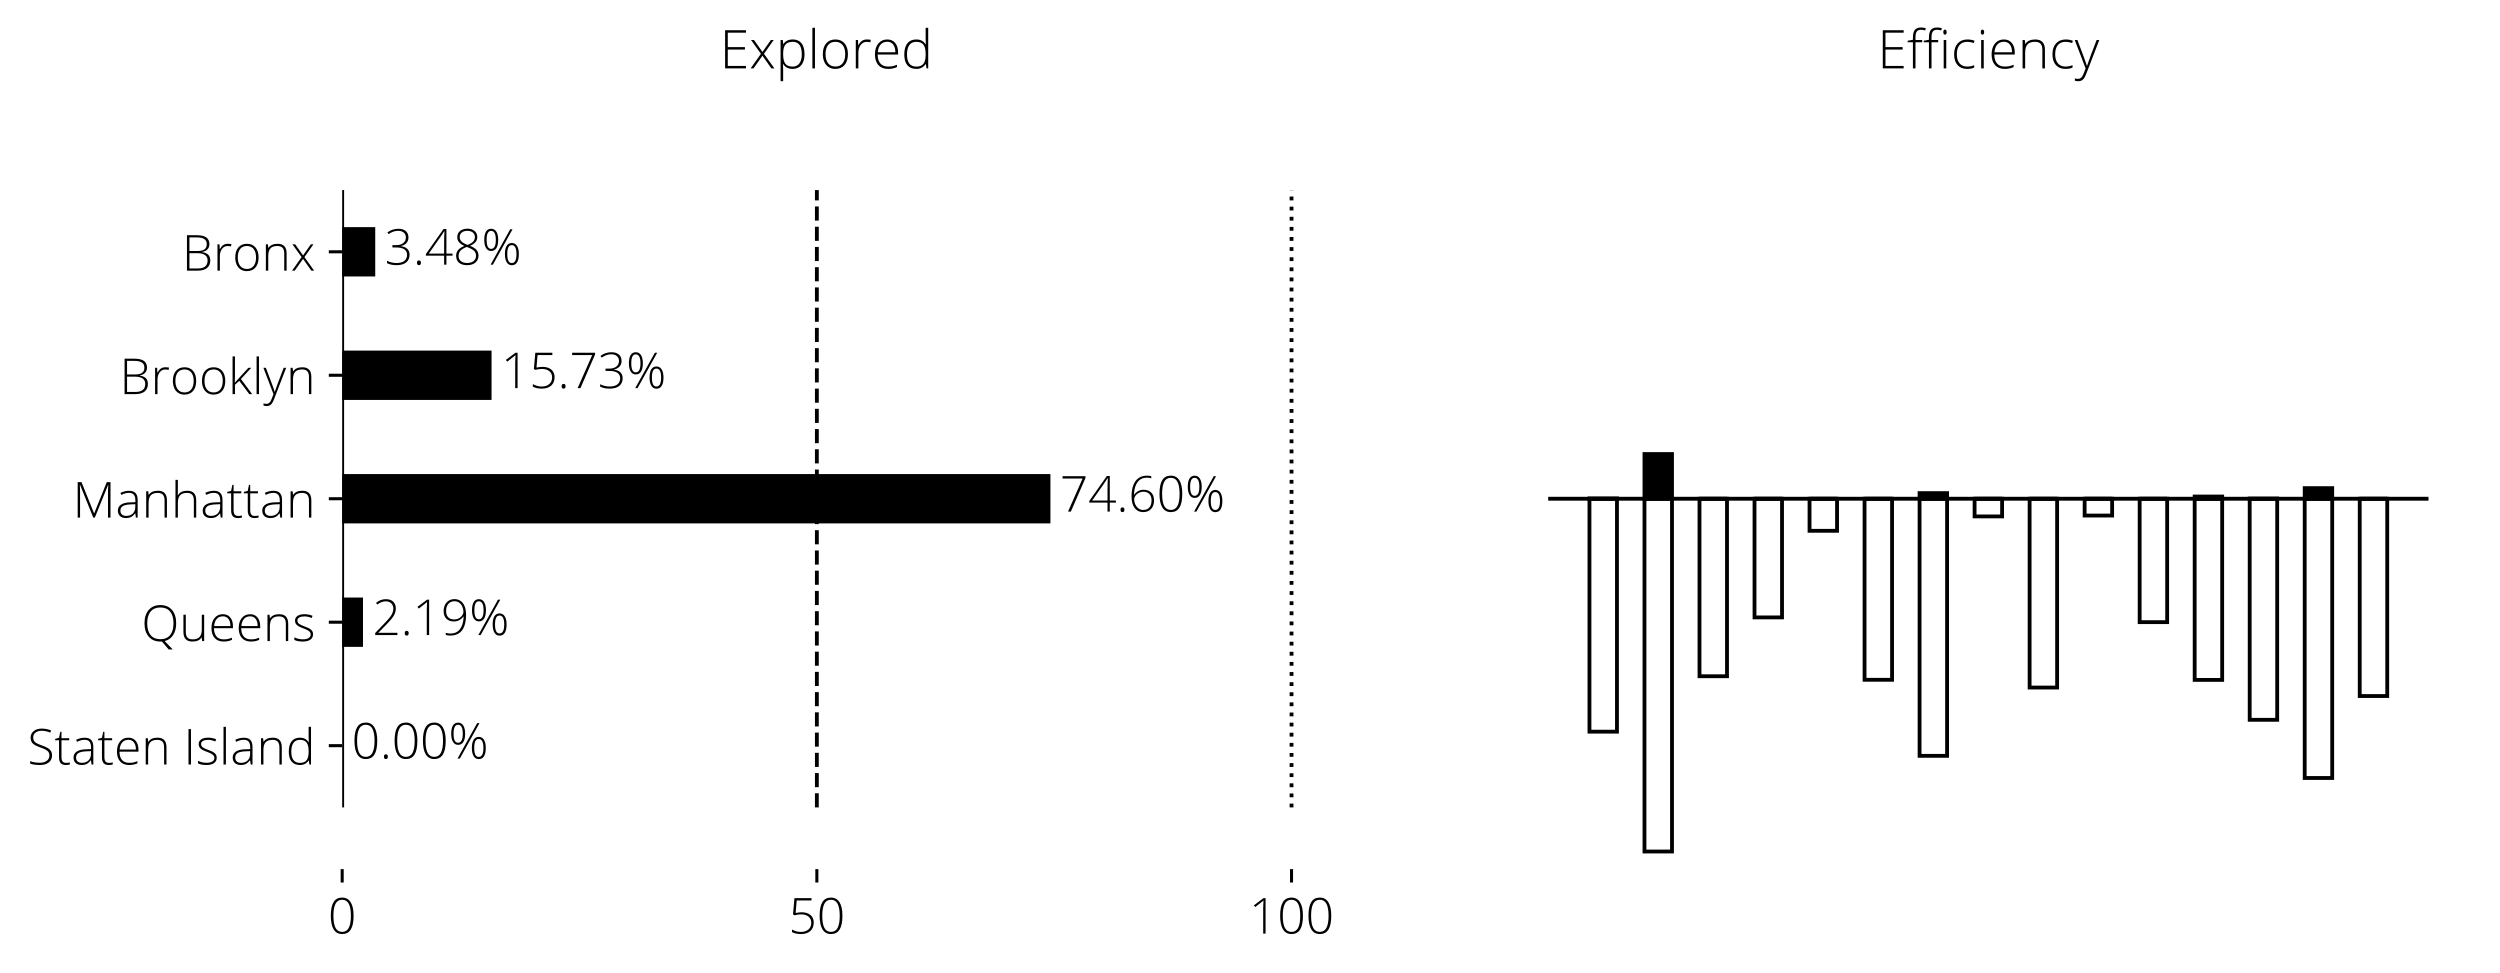
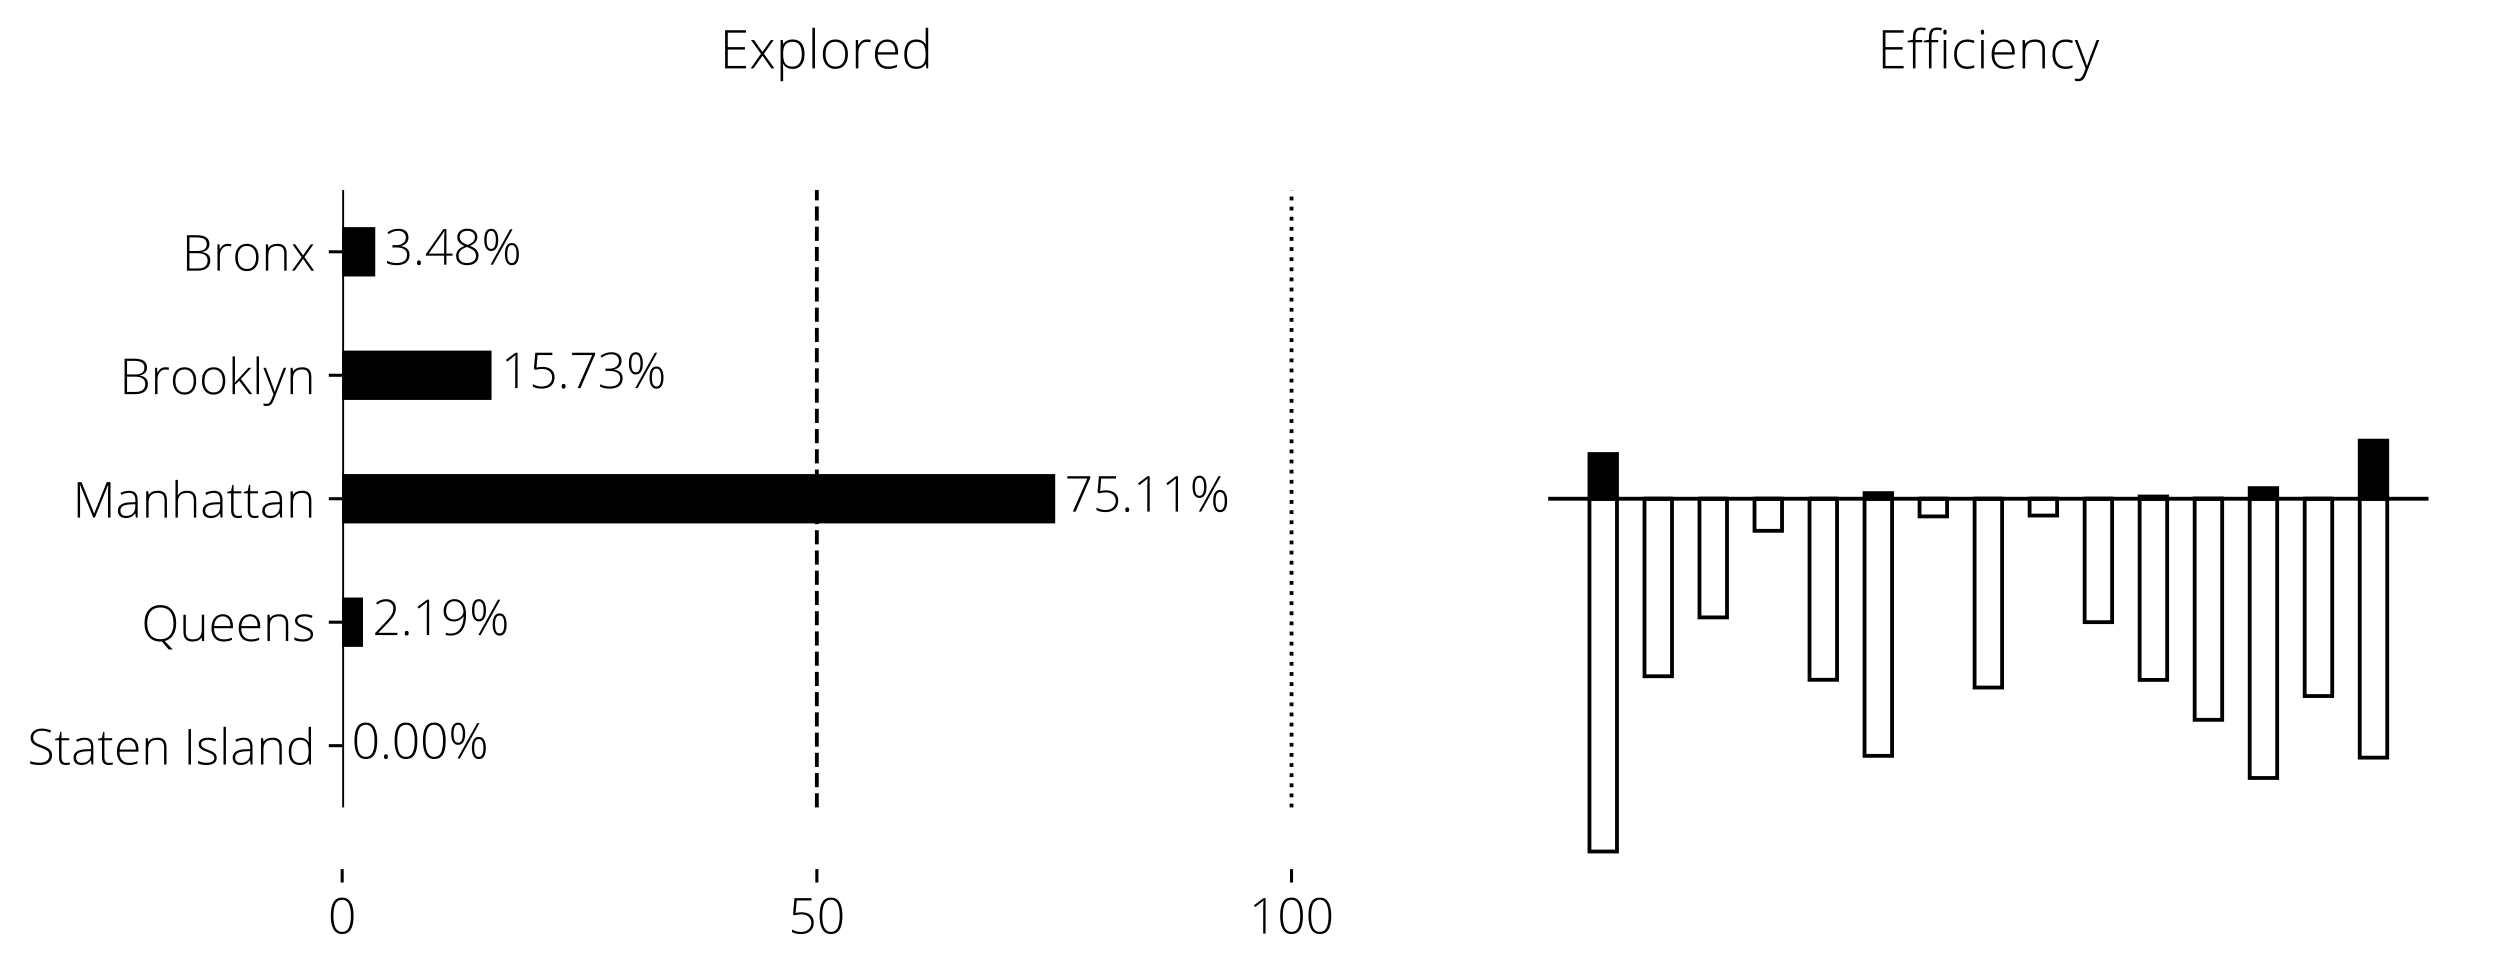
<svg xmlns="http://www.w3.org/2000/svg" xmlns:xlink="http://www.w3.org/1999/xlink" width="654.828pt" height="254.856pt" viewBox="0 0 654.828 254.856" version="1.1">
  <defs>
    <style type="text/css">*{stroke-linejoin: round; stroke-linecap: butt}</style>
  </defs>
  <g id="figure_1">
    <g id="patch_1">
      <path d="M 0 254.856  L 654.828 254.856  L 654.828 0  L 0 0  z " style="fill: #ffffff" />
    </g>
    <g id="axes_1">
      <g id="patch_2">
        <path d="M 89.628 227.654  L 343.265 227.654  L 343.265 33.614  L 89.628 33.614  L 89.628 227.654  z " style="fill: none" />
      </g>
      <g id="patch_3">
-         <path d="M 89.628 201.782  L 89.628 201.782  L 89.628 188.846  L 89.628 188.846  z " clip-path="url(#pe2d0b738a8)" />
+         <path d="M 89.628 201.782  L 89.628 201.782  L 89.628 188.846  L 89.628 188.846  z " clip-path="url(#p7315409a26)" />
      </g>
      <g id="patch_4">
-         <path d="M 89.628 169.442  L 95.077 169.442  L 95.077 156.506  L 89.628 156.506  z " clip-path="url(#pe2d0b738a8)" />
+         <path d="M 89.628 169.442  L 95.077 169.442  L 95.077 156.506  L 89.628 156.506  z " clip-path="url(#p7315409a26)" />
      </g>
      <g id="patch_5">
-         <path d="M 89.628 137.102  L 275.138 137.102  L 275.138 124.166  L 89.628 124.166  z " clip-path="url(#pe2d0b738a8)" />
+         <path d="M 89.628 137.102  L 276.388 137.102  L 276.388 124.166  L 89.628 124.166  z " clip-path="url(#p7315409a26)" />
      </g>
      <g id="patch_6">
-         <path d="M 89.628 104.762  L 128.753 104.762  L 128.753 91.826  L 89.628 91.826  z " clip-path="url(#pe2d0b738a8)" />
+         <path d="M 89.628 104.762  L 128.753 104.762  L 128.753 91.826  L 89.628 91.826  z " clip-path="url(#p7315409a26)" />
      </g>
      <g id="patch_7">
-         <path d="M 89.628 72.422  L 98.287 72.422  L 98.287 59.486  L 89.628 59.486  z " clip-path="url(#pe2d0b738a8)" />
+         <path d="M 89.628 72.422  L 98.287 72.422  L 98.287 59.486  L 89.628 59.486  z " clip-path="url(#p7315409a26)" />
      </g>
      <g id="matplotlib.axis_1">
        <g id="xtick_1">
          <g id="line2d_1">
            <defs>
-               <path id="mbf48e105a6" d="M 0 0  L 0 3.5  " style="stroke: #000000; stroke-width: 0.8" />
+               <path id="m5086ef163f" d="M 0 0  L 0 3.5  " style="stroke: #000000; stroke-width: 0.8" />
            </defs>
            <g>
-               <use xlink:href="#mbf48e105a6" x="89.628" y="227.654" style="stroke: #000000; stroke-width: 0.8" />
+               <use xlink:href="#m5086ef163f" x="89.628" y="227.654" style="stroke: #000000; stroke-width: 0.8" />
            </g>
          </g>
          <g id="text_1">
            <g transform="translate(85.91836 244.5322)scale(0.13 -0.13)">
              <defs>
                <path id="OpenSans-Light-30" d="M 3297 2297  Q 3297 1094 2930 515  Q 2563 -63 1819 -63  Q 1103 -63 731 532  Q 359 1128 359 2297  Q 359 3491 720 4066  Q 1081 4641 1819 4641  Q 2541 4641 2919 4045  Q 3297 3450 3297 2297  z M 697 2297  Q 697 1234 975 726  Q 1253 219 1819 219  Q 2409 219 2679 744  Q 2950 1269 2950 2297  Q 2950 3309 2679 3834  Q 2409 4359 1819 4359  Q 1228 4359 962 3834  Q 697 3309 697 2297  z " transform="scale(0.015625)" />
              </defs>
              <use xlink:href="#OpenSans-Light-30" />
            </g>
          </g>
        </g>
        <g id="xtick_2">
          <g id="line2d_2">
            <g>
-               <use xlink:href="#mbf48e105a6" x="213.96" y="227.654" style="stroke: #000000; stroke-width: 0.8" />
+               <use xlink:href="#m5086ef163f" x="213.96" y="227.654" style="stroke: #000000; stroke-width: 0.8" />
            </g>
          </g>
          <g id="text_2">
            <g transform="translate(206.5398 244.5322)scale(0.13 -0.13)">
              <defs>
                <path id="OpenSans-Light-35" d="M 1678 2747  Q 2409 2747 2829 2394  Q 3250 2041 3250 1422  Q 3250 719 2812 328  Q 2375 -63 1606 -63  Q 1266 -63 959 4  Q 653 72 447 197  L 447 519  Q 784 347 1046 280  Q 1309 213 1606 213  Q 2206 213 2568 530  Q 2931 847 2931 1388  Q 2931 1897 2578 2187  Q 2225 2478 1619 2478  Q 1213 2478 769 2356  L 581 2478  L 763 4569  L 2963 4569  L 2963 4269  L 1056 4269  L 916 2656  Q 1403 2747 1678 2747  z " transform="scale(0.015625)" />
              </defs>
              <use xlink:href="#OpenSans-Light-35" />
              <use xlink:href="#OpenSans-Light-30" x="57.08" />
            </g>
          </g>
        </g>
        <g id="xtick_3">
          <g id="line2d_3">
            <g>
-               <use xlink:href="#mbf48e105a6" x="338.292" y="227.654" style="stroke: #000000; stroke-width: 0.8" />
+               <use xlink:href="#m5086ef163f" x="338.292" y="227.654" style="stroke: #000000; stroke-width: 0.8" />
            </g>
          </g>
          <g id="text_3">
            <g transform="translate(327.1613 244.5322)scale(0.13 -0.13)">
              <defs>
                <path id="OpenSans-Light-31" d="M 2131 0  L 1825 0  L 1825 3328  Q 1825 3781 1863 4269  Q 1816 4222 1766 4178  Q 1716 4134 800 3419  L 622 3641  L 1863 4569  L 2131 4569  L 2131 0  z " transform="scale(0.015625)" />
              </defs>
              <use xlink:href="#OpenSans-Light-31" />
              <use xlink:href="#OpenSans-Light-30" x="57.08" />
              <use xlink:href="#OpenSans-Light-30" x="114.16" />
            </g>
          </g>
        </g>
      </g>
      <g id="matplotlib.axis_2">
        <g id="ytick_1">
          <g id="line2d_4">
            <defs>
-               <path id="m6cea329755" d="M 0 0  L -3.5 0  " style="stroke: #000000; stroke-width: 0.8" />
+               <path id="md2c5dfcb30" d="M 0 0  L -3.5 0  " style="stroke: #000000; stroke-width: 0.8" />
            </defs>
            <g>
-               <use xlink:href="#m6cea329755" x="89.628" y="195.314" style="stroke: #000000; stroke-width: 0.8" />
+               <use xlink:href="#md2c5dfcb30" x="89.628" y="195.314" style="stroke: #000000; stroke-width: 0.8" />
            </g>
          </g>
          <g id="text_4">
            <g transform="translate(7.2 200.2532)scale(0.13 -0.13)">
              <defs>
                <path id="OpenSans-Light-53" d="M 3169 1178  Q 3169 606 2748 271  Q 2328 -63 1631 -63  Q 794 -63 347 122  L 347 441  Q 841 231 1606 231  Q 2169 231 2498 489  Q 2828 747 2828 1166  Q 2828 1425 2718 1595  Q 2609 1766 2362 1906  Q 2116 2047 1638 2209  Q 938 2450 670 2729  Q 403 3009 403 3475  Q 403 3988 804 4311  Q 1206 4634 1838 4634  Q 2481 4634 3047 4391  L 2931 4116  Q 2363 4353 1844 4353  Q 1338 4353 1038 4118  Q 738 3884 738 3481  Q 738 3228 830 3065  Q 922 2903 1131 2773  Q 1341 2644 1850 2463  Q 2384 2278 2653 2104  Q 2922 1931 3045 1711  Q 3169 1491 3169 1178  z " transform="scale(0.015625)" />
                <path id="OpenSans-Light-74" d="M 1466 213  Q 1759 213 1978 263  L 1978 13  Q 1753 -63 1459 -63  Q 1009 -63 795 178  Q 581 419 581 934  L 581 3128  L 78 3128  L 78 3309  L 581 3450  L 738 4219  L 897 4219  L 897 3397  L 1894 3397  L 1894 3128  L 897 3128  L 897 978  Q 897 588 1034 400  Q 1172 213 1466 213  z " transform="scale(0.015625)" />
                <path id="OpenSans-Light-61" d="M 2631 0  L 2553 538  L 2528 538  Q 2272 209 2001 73  Q 1731 -63 1363 -63  Q 863 -63 584 193  Q 306 450 306 903  Q 306 1400 720 1675  Q 1134 1950 1919 1966  L 2566 1984  L 2566 2209  Q 2566 2694 2369 2941  Q 2172 3188 1734 3188  Q 1263 3188 756 2925  L 641 3194  Q 1200 3456 1747 3456  Q 2306 3456 2582 3165  Q 2859 2875 2859 2259  L 2859 0  L 2631 0  z M 1381 219  Q 1925 219 2239 530  Q 2553 841 2553 1394  L 2553 1728  L 1959 1703  Q 1244 1669 939 1480  Q 634 1291 634 891  Q 634 572 829 395  Q 1025 219 1381 219  z " transform="scale(0.015625)" />
                <path id="OpenSans-Light-65" d="M 1941 -63  Q 1200 -63 786 393  Q 372 850 372 1672  Q 372 2484 772 2973  Q 1172 3463 1850 3463  Q 2450 3463 2797 3044  Q 3144 2625 3144 1906  L 3144 1656  L 697 1656  Q 703 956 1023 587  Q 1344 219 1941 219  Q 2231 219 2451 259  Q 2672 300 3009 434  L 3009 153  Q 2722 28 2478 -17  Q 2234 -63 1941 -63  z M 1850 3188  Q 1359 3188 1062 2864  Q 766 2541 716 1931  L 2816 1931  Q 2816 2522 2559 2855  Q 2303 3188 1850 3188  z " transform="scale(0.015625)" />
                <path id="OpenSans-Light-6e" d="M 2938 0  L 2938 2203  Q 2938 2716 2722 2948  Q 2506 3181 2053 3181  Q 1444 3181 1161 2873  Q 878 2566 878 1875  L 878 0  L 569 0  L 569 3397  L 831 3397  L 891 2931  L 909 2931  Q 1241 3463 2088 3463  Q 3244 3463 3244 2222  L 3244 0  L 2938 0  z " transform="scale(0.015625)" />
                <path id="OpenSans-Light-20" transform="scale(0.015625)" />
                <path id="OpenSans-Light-49" d="M 647 0  L 647 4569  L 966 4569  L 966 0  L 647 0  z " transform="scale(0.015625)" />
                <path id="OpenSans-Light-73" d="M 2675 884  Q 2675 428 2328 182  Q 1981 -63 1344 -63  Q 663 -63 263 147  L 263 481  Q 775 225 1344 225  Q 1847 225 2108 392  Q 2369 559 2369 838  Q 2369 1094 2161 1269  Q 1953 1444 1478 1613  Q 969 1797 762 1930  Q 556 2063 451 2230  Q 347 2397 347 2638  Q 347 3019 667 3241  Q 988 3463 1563 3463  Q 2113 3463 2606 3256  L 2491 2975  Q 1991 3181 1563 3181  Q 1147 3181 903 3043  Q 659 2906 659 2663  Q 659 2397 848 2237  Q 1038 2078 1588 1881  Q 2047 1716 2256 1583  Q 2466 1450 2570 1281  Q 2675 1113 2675 884  z " transform="scale(0.015625)" />
                <path id="OpenSans-Light-6c" d="M 878 0  L 569 0  L 569 4863  L 878 4863  L 878 0  z " transform="scale(0.015625)" />
                <path id="OpenSans-Light-64" d="M 1813 3463  Q 2181 3463 2450 3328  Q 2719 3194 2931 2869  L 2950 2869  Q 2931 3263 2931 3641  L 2931 4863  L 3238 4863  L 3238 0  L 3034 0  L 2956 519  L 2931 519  Q 2544 -63 1819 -63  Q 1116 -63 744 375  Q 372 813 372 1650  Q 372 2531 740 2997  Q 1109 3463 1813 3463  z M 1813 3181  Q 1256 3181 976 2790  Q 697 2400 697 1656  Q 697 213 1819 213  Q 2394 213 2662 547  Q 2931 881 2931 1650  L 2931 1703  Q 2931 2491 2667 2836  Q 2403 3181 1813 3181  z " transform="scale(0.015625)" />
              </defs>
              <use xlink:href="#OpenSans-Light-53" />
              <use xlink:href="#OpenSans-Light-74" x="54.492" />
              <use xlink:href="#OpenSans-Light-61" x="87.988" />
              <use xlink:href="#OpenSans-Light-74" x="140.967" />
              <use xlink:href="#OpenSans-Light-65" x="174.463" />
              <use xlink:href="#OpenSans-Light-6e" x="229.346" />
              <use xlink:href="#OpenSans-Light-20" x="288.33" />
              <use xlink:href="#OpenSans-Light-49" x="314.307" />
              <use xlink:href="#OpenSans-Light-73" x="339.502" />
              <use xlink:href="#OpenSans-Light-6c" x="386.084" />
              <use xlink:href="#OpenSans-Light-61" x="408.691" />
              <use xlink:href="#OpenSans-Light-6e" x="461.67" />
              <use xlink:href="#OpenSans-Light-64" x="520.654" />
            </g>
          </g>
        </g>
        <g id="ytick_2">
          <g id="line2d_5">
            <g>
-               <use xlink:href="#m6cea329755" x="89.628" y="162.974" style="stroke: #000000; stroke-width: 0.8" />
+               <use xlink:href="#md2c5dfcb30" x="89.628" y="162.974" style="stroke: #000000; stroke-width: 0.8" />
            </g>
          </g>
          <g id="text_5">
            <g transform="translate(37.03094 167.9132)scale(0.13 -0.13)">
              <defs>
                <path id="OpenSans-Light-51" d="M 4488 2291  Q 4488 1372 4094 770  Q 3700 169 3003 0  L 4044 -1088  L 3525 -1088  L 2644 -56  L 2541 -63  L 2444 -63  Q 1491 -63 947 570  Q 403 1203 403 2297  Q 403 3388 951 4014  Q 1500 4641 2450 4641  Q 3406 4641 3947 4011  Q 4488 3381 4488 2291  z M 750 2291  Q 750 1309 1187 773  Q 1625 238 2444 238  Q 3269 238 3705 769  Q 4141 1300 4141 2291  Q 4141 3278 3705 3804  Q 3269 4331 2450 4331  Q 1634 4331 1192 3800  Q 750 3269 750 2291  z " transform="scale(0.015625)" />
                <path id="OpenSans-Light-75" d="M 838 3397  L 838 1197  Q 838 684 1053 451  Q 1269 219 1722 219  Q 2328 219 2614 525  Q 2900 831 2900 1522  L 2900 3397  L 3206 3397  L 3206 0  L 2944 0  L 2888 469  L 2869 469  Q 2538 -63 1691 -63  Q 531 -63 531 1178  L 531 3397  L 838 3397  z " transform="scale(0.015625)" />
              </defs>
              <use xlink:href="#OpenSans-Light-51" />
              <use xlink:href="#OpenSans-Light-75" x="76.416" />
              <use xlink:href="#OpenSans-Light-65" x="135.4" />
              <use xlink:href="#OpenSans-Light-65" x="190.283" />
              <use xlink:href="#OpenSans-Light-6e" x="245.166" />
              <use xlink:href="#OpenSans-Light-73" x="304.15" />
            </g>
          </g>
        </g>
        <g id="ytick_3">
          <g id="line2d_6">
            <g>
-               <use xlink:href="#m6cea329755" x="89.628" y="130.634" style="stroke: #000000; stroke-width: 0.8" />
+               <use xlink:href="#md2c5dfcb30" x="89.628" y="130.634" style="stroke: #000000; stroke-width: 0.8" />
            </g>
          </g>
          <g id="text_6">
            <g transform="translate(19.03406 135.5732)scale(0.13 -0.13)">
              <defs>
                <path id="OpenSans-Light-4d" d="M 2656 0  L 953 4219  L 928 4219  Q 953 3831 953 3425  L 953 0  L 647 0  L 647 4569  L 1141 4569  L 2759 550  L 2778 550  L 4397 4569  L 4878 4569  L 4878 0  L 4556 0  L 4556 3463  Q 4556 3825 4594 4213  L 4569 4213  L 2859 0  L 2656 0  z " transform="scale(0.015625)" />
                <path id="OpenSans-Light-68" d="M 2938 0  L 2938 2203  Q 2938 2716 2722 2948  Q 2506 3181 2053 3181  Q 1444 3181 1161 2873  Q 878 2566 878 1875  L 878 0  L 569 0  L 569 4863  L 878 4863  L 878 3316  L 863 2881  L 884 2881  Q 1075 3188 1365 3325  Q 1656 3463 2088 3463  Q 3244 3463 3244 2222  L 3244 0  L 2938 0  z " transform="scale(0.015625)" />
              </defs>
              <use xlink:href="#OpenSans-Light-4d" />
              <use xlink:href="#OpenSans-Light-61" x="86.279" />
              <use xlink:href="#OpenSans-Light-6e" x="139.258" />
              <use xlink:href="#OpenSans-Light-68" x="198.242" />
              <use xlink:href="#OpenSans-Light-61" x="257.227" />
              <use xlink:href="#OpenSans-Light-74" x="310.205" />
              <use xlink:href="#OpenSans-Light-74" x="343.701" />
              <use xlink:href="#OpenSans-Light-61" x="377.197" />
              <use xlink:href="#OpenSans-Light-6e" x="430.176" />
            </g>
          </g>
        </g>
        <g id="ytick_4">
          <g id="line2d_7">
            <g>
-               <use xlink:href="#m6cea329755" x="89.628" y="98.294" style="stroke: #000000; stroke-width: 0.8" />
+               <use xlink:href="#md2c5dfcb30" x="89.628" y="98.294" style="stroke: #000000; stroke-width: 0.8" />
            </g>
          </g>
          <g id="text_7">
            <g transform="translate(31.31703 103.2332)scale(0.13 -0.13)">
              <defs>
                <path id="OpenSans-Light-42" d="M 647 4569  L 1900 4569  Q 2747 4569 3144 4281  Q 3541 3994 3541 3413  Q 3541 3016 3298 2752  Q 3056 2488 2591 2413  L 2591 2394  Q 3138 2313 3395 2048  Q 3653 1784 3653 1313  Q 3653 681 3234 340  Q 2816 0 2047 0  L 647 0  L 647 4569  z M 966 2534  L 1972 2534  Q 2616 2534 2908 2748  Q 3200 2963 3200 3419  Q 3200 3875 2870 4081  Q 2541 4288 1888 4288  L 966 4288  L 966 2534  z M 966 2253  L 966 281  L 2041 281  Q 3309 281 3309 1313  Q 3309 2253 1972 2253  L 966 2253  z " transform="scale(0.015625)" />
                <path id="OpenSans-Light-72" d="M 1906 3463  Q 2122 3463 2369 3419  L 2309 3122  Q 2097 3175 1869 3175  Q 1434 3175 1156 2806  Q 878 2438 878 1875  L 878 0  L 569 0  L 569 3397  L 831 3397  L 863 2784  L 884 2784  Q 1094 3159 1331 3311  Q 1569 3463 1906 3463  z " transform="scale(0.015625)" />
                <path id="OpenSans-Light-6f" d="M 3378 1703  Q 3378 872 2975 404  Q 2572 -63 1863 -63  Q 1416 -63 1075 153  Q 734 369 553 772  Q 372 1175 372 1703  Q 372 2534 775 2998  Q 1178 3463 1881 3463  Q 2581 3463 2979 2992  Q 3378 2522 3378 1703  z M 697 1703  Q 697 1003 1005 611  Q 1313 219 1875 219  Q 2438 219 2745 611  Q 3053 1003 3053 1703  Q 3053 2406 2742 2793  Q 2431 3181 1869 3181  Q 1306 3181 1001 2795  Q 697 2409 697 1703  z " transform="scale(0.015625)" />
                <path id="OpenSans-Light-6b" d="M 872 1491  L 2606 3397  L 2981 3397  L 1644 1947  L 3097 0  L 2725 0  L 1434 1716  L 878 1209  L 878 0  L 569 0  L 569 4863  L 878 4863  L 878 2425  L 856 1491  L 872 1491  z " transform="scale(0.015625)" />
                <path id="OpenSans-Light-79" d="M 0 3397  L 319 3397  L 1038 1491  Q 1366 613 1453 306  L 1472 306  Q 1603 709 1900 1509  L 2619 3397  L 2938 3397  L 1416 -550  Q 1231 -1031 1106 -1200  Q 981 -1369 814 -1453  Q 647 -1538 409 -1538  Q 231 -1538 13 -1472  L 13 -1203  Q 194 -1253 403 -1253  Q 563 -1253 684 -1178  Q 806 -1103 904 -945  Q 1003 -788 1133 -445  Q 1263 -103 1300 0  L 0 3397  z " transform="scale(0.015625)" />
              </defs>
              <use xlink:href="#OpenSans-Light-42" />
              <use xlink:href="#OpenSans-Light-72" x="62.695" />
              <use xlink:href="#OpenSans-Light-6f" x="101.611" />
              <use xlink:href="#OpenSans-Light-6f" x="160.205" />
              <use xlink:href="#OpenSans-Light-6b" x="218.799" />
              <use xlink:href="#OpenSans-Light-6c" x="267.188" />
              <use xlink:href="#OpenSans-Light-79" x="289.795" />
              <use xlink:href="#OpenSans-Light-6e" x="335.693" />
            </g>
          </g>
        </g>
        <g id="ytick_5">
          <g id="line2d_8">
            <g>
-               <use xlink:href="#m6cea329755" x="89.628" y="65.954" style="stroke: #000000; stroke-width: 0.8" />
+               <use xlink:href="#md2c5dfcb30" x="89.628" y="65.954" style="stroke: #000000; stroke-width: 0.8" />
            </g>
          </g>
          <g id="text_8">
            <g transform="translate(47.65641 70.89317)scale(0.13 -0.13)">
              <defs>
                <path id="OpenSans-Light-78" d="M 1403 1747  L 219 3397  L 575 3397  L 1588 1966  L 2591 3397  L 2931 3397  L 1766 1747  L 3016 0  L 2656 0  L 1588 1516  L 513 0  L 172 0  L 1403 1747  z " transform="scale(0.015625)" />
              </defs>
              <use xlink:href="#OpenSans-Light-42" />
              <use xlink:href="#OpenSans-Light-72" x="62.695" />
              <use xlink:href="#OpenSans-Light-6f" x="101.611" />
              <use xlink:href="#OpenSans-Light-6e" x="160.205" />
              <use xlink:href="#OpenSans-Light-78" x="219.189" />
            </g>
          </g>
        </g>
      </g>
      <g id="LineCollection_1">
-         <path d="M 89.628 211.484  L 89.628 49.784  " clip-path="url(#pe2d0b738a8)" style="fill: none; stroke: #000000" />
+         <path d="M 89.628 211.484  L 89.628 49.784  " clip-path="url(#p7315409a26)" style="fill: none; stroke: #000000" />
      </g>
      <g id="LineCollection_2">
-         <path d="M 213.96 211.484  L 213.96 49.784  " clip-path="url(#pe2d0b738a8)" style="fill: none; stroke-dasharray: 3.7,1.6; stroke-dashoffset: 0; stroke: #000000" />
+         <path d="M 213.96 211.484  L 213.96 49.784  " clip-path="url(#p7315409a26)" style="fill: none; stroke-dasharray: 3.7,1.6; stroke-dashoffset: 0; stroke: #000000" />
      </g>
      <g id="LineCollection_3">
-         <path d="M 338.292 211.484  L 338.292 49.784  " clip-path="url(#pe2d0b738a8)" style="fill: none; stroke-dasharray: 1,1.65; stroke-dashoffset: 0; stroke: #000000" />
+         <path d="M 338.292 211.484  L 338.292 49.784  " clip-path="url(#p7315409a26)" style="fill: none; stroke-dasharray: 1,1.65; stroke-dashoffset: 0; stroke: #000000" />
      </g>
      <g id="text_9">
        <g transform="translate(92.11507 198.6911)scale(0.13 -0.13)">
          <defs>
            <path id="OpenSans-Light-2e" d="M 506 244  Q 506 550 756 550  Q 1013 550 1013 244  Q 1013 -63 756 -63  Q 506 -63 506 244  z " transform="scale(0.015625)" />
            <path id="OpenSans-Light-25" d="M 659 3206  Q 659 2625 800 2333  Q 941 2041 1241 2041  Q 1844 2041 1844 3206  Q 1844 3781 1689 4070  Q 1534 4359 1241 4359  Q 941 4359 800 4070  Q 659 3781 659 3206  z M 2150 3206  Q 2150 2500 1915 2133  Q 1681 1766 1241 1766  Q 825 1766 589 2142  Q 353 2519 353 3206  Q 353 3903 578 4268  Q 803 4634 1241 4634  Q 1675 4634 1912 4257  Q 2150 3881 2150 3206  z M 3322 1369  Q 3322 791 3462 502  Q 3603 213 3903 213  Q 4506 213 4506 1369  Q 4506 2522 3903 2522  Q 3603 2522 3462 2236  Q 3322 1950 3322 1369  z M 4813 1369  Q 4813 663 4581 295  Q 4350 -72 3909 -72  Q 3484 -72 3250 308  Q 3016 688 3016 1369  Q 3016 2072 3245 2434  Q 3475 2797 3909 2797  Q 4338 2797 4575 2422  Q 4813 2047 4813 1369  z M 4000 4569  L 1466 0  L 1166 0  L 3700 4569  L 4000 4569  z " transform="scale(0.015625)" />
          </defs>
          <use xlink:href="#OpenSans-Light-30" />
          <use xlink:href="#OpenSans-Light-2e" x="57.08" />
          <use xlink:href="#OpenSans-Light-30" x="80.859" />
          <use xlink:href="#OpenSans-Light-30" x="137.939" />
          <use xlink:href="#OpenSans-Light-25" x="195.02" />
        </g>
      </g>
      <g id="text_10">
        <g transform="translate(97.5641 166.3511)scale(0.13 -0.13)">
          <defs>
            <path id="OpenSans-Light-32" d="M 3213 0  L 353 0  L 353 275  L 1569 1544  Q 2081 2075 2287 2356  Q 2494 2638 2591 2894  Q 2688 3150 2688 3431  Q 2688 3841 2419 4097  Q 2150 4353 1722 4353  Q 1150 4353 628 3938  L 459 4153  Q 1031 4634 1728 4634  Q 2325 4634 2667 4315  Q 3009 3997 3009 3438  Q 3009 2984 2779 2561  Q 2550 2138 1941 1516  L 769 313  L 769 300  L 3213 300  L 3213 0  z " transform="scale(0.015625)" />
            <path id="OpenSans-Light-39" d="M 3238 2631  Q 3238 1731 3002 1125  Q 2766 519 2314 228  Q 1863 -63 1222 -63  Q 897 -63 622 19  L 622 288  Q 756 244 945 220  Q 1134 197 1234 197  Q 2006 197 2443 755  Q 2881 1313 2931 2381  L 2894 2381  Q 2666 2081 2350 1920  Q 2034 1759 1691 1759  Q 1056 1759 701 2109  Q 347 2459 347 3103  Q 347 3791 736 4216  Q 1125 4641 1747 4641  Q 2197 4641 2534 4405  Q 2872 4169 3055 3712  Q 3238 3256 3238 2631  z M 1747 4366  Q 1253 4366 959 4033  Q 666 3700 666 3122  Q 666 2578 937 2297  Q 1209 2016 1716 2016  Q 2031 2016 2304 2156  Q 2578 2297 2739 2530  Q 2900 2763 2900 3003  Q 2900 3369 2754 3687  Q 2609 4006 2348 4186  Q 2088 4366 1747 4366  z " transform="scale(0.015625)" />
          </defs>
          <use xlink:href="#OpenSans-Light-32" />
          <use xlink:href="#OpenSans-Light-2e" x="57.08" />
          <use xlink:href="#OpenSans-Light-31" x="80.859" />
          <use xlink:href="#OpenSans-Light-39" x="137.939" />
          <use xlink:href="#OpenSans-Light-25" x="195.02" />
        </g>
      </g>
      <g id="text_11">
-         <g transform="translate(277.625 134.0111)scale(0.13 -0.13)">
+         <g transform="translate(278.8744 134.0111)scale(0.13 -0.13)">
          <defs>
            <path id="OpenSans-Light-37" d="M 1044 0  L 2925 4269  L 341 4269  L 341 4569  L 3297 4569  L 3297 4341  L 1409 0  L 1044 0  z " transform="scale(0.015625)" />
-             <path id="OpenSans-Light-34" d="M 3566 1166  L 2778 1166  L 2778 0  L 2484 0  L 2484 1166  L 134 1166  L 134 1375  L 2400 4594  L 2778 4594  L 2778 1434  L 3566 1434  L 3566 1166  z M 2484 1434  L 2484 2741  Q 2484 3684 2528 4325  L 2503 4325  Q 2441 4209 2119 3738  L 506 1434  L 2484 1434  z " transform="scale(0.015625)" />
-             <path id="OpenSans-Light-36" d="M 409 1947  Q 409 2838 651 3445  Q 894 4053 1339 4347  Q 1784 4641 2413 4641  Q 2706 4641 2950 4569  L 2950 4294  Q 2722 4378 2400 4378  Q 1628 4378 1198 3822  Q 769 3266 716 2203  L 756 2203  Q 994 2509 1300 2665  Q 1606 2822 1947 2822  Q 2588 2822 2948 2456  Q 3309 2091 3309 1447  Q 3309 747 2929 342  Q 2550 -63 1906 -63  Q 1213 -63 811 467  Q 409 997 409 1947  z M 1906 213  Q 2419 213 2703 534  Q 2988 856 2988 1453  Q 2988 1978 2706 2272  Q 2425 2566 1941 2566  Q 1622 2566 1348 2425  Q 1075 2284 912 2051  Q 750 1819 750 1575  Q 750 1228 904 908  Q 1059 588 1323 400  Q 1588 213 1906 213  z " transform="scale(0.015625)" />
          </defs>
          <use xlink:href="#OpenSans-Light-37" />
-           <use xlink:href="#OpenSans-Light-34" x="57.08" />
+           <use xlink:href="#OpenSans-Light-35" x="57.08" />
          <use xlink:href="#OpenSans-Light-2e" x="114.16" />
-           <use xlink:href="#OpenSans-Light-36" x="137.939" />
-           <use xlink:href="#OpenSans-Light-30" x="195.02" />
+           <use xlink:href="#OpenSans-Light-31" x="137.939" />
+           <use xlink:href="#OpenSans-Light-31" x="195.02" />
          <use xlink:href="#OpenSans-Light-25" x="252.1" />
        </g>
      </g>
      <g id="text_12">
        <g transform="translate(131.2399 101.6711)scale(0.13 -0.13)">
          <defs>
            <path id="OpenSans-Light-33" d="M 3059 3494  Q 3059 3069 2792 2778  Q 2525 2488 2075 2406  L 2075 2388  Q 2625 2319 2912 2037  Q 3200 1756 3200 1281  Q 3200 641 2764 289  Q 2328 -63 1509 -63  Q 813 -63 294 197  L 294 506  Q 556 369 882 291  Q 1209 213 1497 213  Q 2188 213 2534 492  Q 2881 772 2881 1281  Q 2881 1734 2526 1978  Q 2172 2222 1484 2222  L 991 2222  L 991 2522  L 1491 2522  Q 2059 2522 2392 2792  Q 2725 3063 2725 3525  Q 2725 3906 2454 4136  Q 2184 4366 1747 4366  Q 1406 4366 1125 4270  Q 844 4175 494 3944  L 341 4153  Q 606 4375 981 4504  Q 1356 4634 1741 4634  Q 2372 4634 2715 4336  Q 3059 4038 3059 3494  z " transform="scale(0.015625)" />
          </defs>
          <use xlink:href="#OpenSans-Light-31" />
          <use xlink:href="#OpenSans-Light-35" x="57.08" />
          <use xlink:href="#OpenSans-Light-2e" x="114.16" />
          <use xlink:href="#OpenSans-Light-37" x="137.939" />
          <use xlink:href="#OpenSans-Light-33" x="195.02" />
          <use xlink:href="#OpenSans-Light-25" x="252.1" />
        </g>
      </g>
      <g id="text_13">
        <g transform="translate(100.7736 69.33114)scale(0.13 -0.13)">
          <defs>
+             <path id="OpenSans-Light-34" d="M 3566 1166  L 2778 1166  L 2778 0  L 2484 0  L 2484 1166  L 134 1166  L 134 1375  L 2400 4594  L 2778 4594  L 2778 1434  L 3566 1434  L 3566 1166  z M 2484 1434  L 2484 2741  Q 2484 3684 2528 4325  L 2503 4325  Q 2441 4209 2119 3738  L 506 1434  L 2484 1434  z " transform="scale(0.015625)" />
            <path id="OpenSans-Light-38" d="M 1819 4647  Q 2400 4647 2754 4350  Q 3109 4053 3109 3547  Q 3109 3197 2889 2928  Q 2669 2659 2175 2431  Q 2775 2184 3019 1890  Q 3263 1597 3263 1178  Q 3263 613 2867 275  Q 2472 -63 1806 -63  Q 1116 -63 747 253  Q 378 569 378 1172  Q 378 1581 637 1890  Q 897 2200 1441 2419  Q 938 2656 731 2920  Q 525 3184 525 3553  Q 525 3881 690 4129  Q 856 4378 1154 4512  Q 1453 4647 1819 4647  z M 697 1125  Q 697 694 989 456  Q 1281 219 1806 219  Q 2319 219 2631 470  Q 2944 722 2944 1153  Q 2944 1541 2698 1783  Q 2453 2025 1753 2291  Q 1178 2069 937 1800  Q 697 1531 697 1125  z M 1813 4366  Q 1372 4366 1105 4148  Q 838 3931 838 3553  Q 838 3334 936 3167  Q 1034 3000 1220 2864  Q 1406 2728 1844 2547  Q 2353 2744 2575 2981  Q 2797 3219 2797 3553  Q 2797 3928 2533 4147  Q 2269 4366 1813 4366  z " transform="scale(0.015625)" />
          </defs>
          <use xlink:href="#OpenSans-Light-33" />
          <use xlink:href="#OpenSans-Light-2e" x="57.08" />
          <use xlink:href="#OpenSans-Light-34" x="80.859" />
          <use xlink:href="#OpenSans-Light-38" x="137.939" />
          <use xlink:href="#OpenSans-Light-25" x="195.02" />
        </g>
      </g>
      <g id="text_14">
        <g transform="translate(188.5144 17.91219)scale(0.14 -0.14)">
          <defs>
            <path id="OpenSans-Light-45" d="M 3144 0  L 647 0  L 647 4569  L 3144 4569  L 3144 4275  L 966 4275  L 966 2547  L 3022 2547  L 3022 2253  L 966 2253  L 966 294  L 3144 294  L 3144 0  z " transform="scale(0.015625)" />
            <path id="OpenSans-Light-70" d="M 2022 -63  Q 1238 -63 878 525  L 856 525  L 866 263  Q 878 31 878 -244  L 878 -1538  L 569 -1538  L 569 3397  L 831 3397  L 891 2913  L 909 2913  Q 1259 3463 2028 3463  Q 2716 3463 3077 3011  Q 3438 2559 3438 1697  Q 3438 859 3058 398  Q 2678 -63 2022 -63  z M 2016 213  Q 2538 213 2823 600  Q 3109 988 3109 1684  Q 3109 3181 2028 3181  Q 1434 3181 1156 2854  Q 878 2528 878 1791  L 878 1691  Q 878 894 1145 553  Q 1413 213 2016 213  z " transform="scale(0.015625)" />
          </defs>
          <use xlink:href="#OpenSans-Light-45" />
          <use xlink:href="#OpenSans-Light-78" x="55.176" />
          <use xlink:href="#OpenSans-Light-70" x="104.98" />
          <use xlink:href="#OpenSans-Light-6c" x="164.502" />
          <use xlink:href="#OpenSans-Light-6f" x="187.109" />
          <use xlink:href="#OpenSans-Light-72" x="245.703" />
          <use xlink:href="#OpenSans-Light-65" x="284.619" />
          <use xlink:href="#OpenSans-Light-64" x="339.502" />
        </g>
      </g>
    </g>
    <g id="axes_2">
      <g id="patch_8">
-         <path d="M 416.329 130.634  L 423.535 130.634  L 423.535 130.574  L 416.329 130.574  z " clip-path="url(#pd953940c49)" style="stroke: #000000; stroke-linejoin: miter" />
+         <path d="M 416.329 130.634  L 423.535 130.634  L 423.535 118.926  L 416.329 118.926  z " clip-path="url(#p4407870084)" style="stroke: #000000; stroke-linejoin: miter" />
      </g>
      <g id="patch_9">
-         <path d="M 430.741 130.634  L 437.946 130.634  L 437.946 118.926  L 430.741 118.926  z " clip-path="url(#pd953940c49)" style="stroke: #000000; stroke-linejoin: miter" />
+         <path d="M 430.741 130.634  L 437.946 130.634  L 437.946 130.634  L 430.741 130.634  z " clip-path="url(#p4407870084)" style="stroke: #000000; stroke-linejoin: miter" />
      </g>
      <g id="patch_10">
-         <path d="M 445.152 130.634  L 452.357 130.634  L 452.357 130.634  L 445.152 130.634  z " clip-path="url(#pd953940c49)" style="stroke: #000000; stroke-linejoin: miter" />
+         <path d="M 445.152 130.634  L 452.357 130.634  L 452.357 130.634  L 445.152 130.634  z " clip-path="url(#p4407870084)" style="stroke: #000000; stroke-linejoin: miter" />
      </g>
      <g id="patch_11">
-         <path d="M 459.563 130.634  L 466.768 130.634  L 466.768 130.634  L 459.563 130.634  z " clip-path="url(#pd953940c49)" style="stroke: #000000; stroke-linejoin: miter" />
+         <path d="M 459.563 130.634  L 466.768 130.634  L 466.768 130.634  L 459.563 130.634  z " clip-path="url(#p4407870084)" style="stroke: #000000; stroke-linejoin: miter" />
      </g>
      <g id="patch_12">
-         <path d="M 473.974 130.634  L 481.18 130.634  L 481.18 130.634  L 473.974 130.634  z " clip-path="url(#pd953940c49)" style="stroke: #000000; stroke-linejoin: miter" />
+         <path d="M 473.974 130.634  L 481.18 130.634  L 481.18 130.634  L 473.974 130.634  z " clip-path="url(#p4407870084)" style="stroke: #000000; stroke-linejoin: miter" />
      </g>
      <g id="patch_13">
-         <path d="M 488.385 130.634  L 495.591 130.634  L 495.591 130.634  L 488.385 130.634  z " clip-path="url(#pd953940c49)" style="stroke: #000000; stroke-linejoin: miter" />
+         <path d="M 488.385 130.634  L 495.591 130.634  L 495.591 129.164  L 488.385 129.164  z " clip-path="url(#p4407870084)" style="stroke: #000000; stroke-linejoin: miter" />
      </g>
      <g id="patch_14">
-         <path d="M 502.796 130.634  L 510.002 130.634  L 510.002 129.164  L 502.796 129.164  z " clip-path="url(#pd953940c49)" style="stroke: #000000; stroke-linejoin: miter" />
+         <path d="M 502.796 130.634  L 510.002 130.634  L 510.002 130.634  L 502.796 130.634  z " clip-path="url(#p4407870084)" style="stroke: #000000; stroke-linejoin: miter" />
      </g>
      <g id="patch_15">
-         <path d="M 517.207 130.634  L 524.413 130.634  L 524.413 130.634  L 517.207 130.634  z " clip-path="url(#pd953940c49)" style="stroke: #000000; stroke-linejoin: miter" />
+         <path d="M 517.207 130.634  L 524.413 130.634  L 524.413 130.634  L 517.207 130.634  z " clip-path="url(#p4407870084)" style="stroke: #000000; stroke-linejoin: miter" />
      </g>
      <g id="patch_16">
-         <path d="M 531.619 130.634  L 538.824 130.634  L 538.824 130.634  L 531.619 130.634  z " clip-path="url(#pd953940c49)" style="stroke: #000000; stroke-linejoin: miter" />
+         <path d="M 531.619 130.634  L 538.824 130.634  L 538.824 130.634  L 531.619 130.634  z " clip-path="url(#p4407870084)" style="stroke: #000000; stroke-linejoin: miter" />
      </g>
      <g id="patch_17">
-         <path d="M 546.03 130.634  L 553.235 130.634  L 553.235 130.634  L 546.03 130.634  z " clip-path="url(#pd953940c49)" style="stroke: #000000; stroke-linejoin: miter" />
+         <path d="M 546.03 130.634  L 553.235 130.634  L 553.235 130.634  L 546.03 130.634  z " clip-path="url(#p4407870084)" style="stroke: #000000; stroke-linejoin: miter" />
      </g>
      <g id="patch_18">
-         <path d="M 560.441 130.634  L 567.647 130.634  L 567.647 130.634  L 560.441 130.634  z " clip-path="url(#pd953940c49)" style="stroke: #000000; stroke-linejoin: miter" />
+         <path d="M 560.441 130.634  L 567.647 130.634  L 567.647 130.055  L 560.441 130.055  z " clip-path="url(#p4407870084)" style="stroke: #000000; stroke-linejoin: miter" />
      </g>
      <g id="patch_19">
-         <path d="M 574.852 130.634  L 582.058 130.634  L 582.058 130.055  L 574.852 130.055  z " clip-path="url(#pd953940c49)" style="stroke: #000000; stroke-linejoin: miter" />
+         <path d="M 574.852 130.634  L 582.058 130.634  L 582.058 130.607  L 574.852 130.607  z " clip-path="url(#p4407870084)" style="stroke: #000000; stroke-linejoin: miter" />
      </g>
      <g id="patch_20">
-         <path d="M 589.263 130.634  L 596.469 130.634  L 596.469 130.607  L 589.263 130.607  z " clip-path="url(#pd953940c49)" style="stroke: #000000; stroke-linejoin: miter" />
+         <path d="M 589.263 130.634  L 596.469 130.634  L 596.469 127.859  L 589.263 127.859  z " clip-path="url(#p4407870084)" style="stroke: #000000; stroke-linejoin: miter" />
      </g>
      <g id="patch_21">
-         <path d="M 603.674 130.634  L 610.88 130.634  L 610.88 127.859  L 603.674 127.859  z " clip-path="url(#pd953940c49)" style="stroke: #000000; stroke-linejoin: miter" />
+         <path d="M 603.674 130.634  L 610.88 130.634  L 610.88 130.634  L 603.674 130.634  z " clip-path="url(#p4407870084)" style="stroke: #000000; stroke-linejoin: miter" />
      </g>
      <g id="patch_22">
-         <path d="M 618.086 130.634  L 625.291 130.634  L 625.291 130.634  L 618.086 130.634  z " clip-path="url(#pd953940c49)" style="stroke: #000000; stroke-linejoin: miter" />
+         <path d="M 618.086 130.634  L 625.291 130.634  L 625.291 115.42  L 618.086 115.42  z " clip-path="url(#p4407870084)" style="stroke: #000000; stroke-linejoin: miter" />
      </g>
      <g id="patch_23">
-         <path d="M 416.329 130.634  L 423.535 130.634  L 423.535 191.646  L 416.329 191.646  L 416.329 130.634  z " clip-path="url(#pd953940c49)" style="fill: none; stroke: #000000; stroke-linejoin: miter" />
+         <path d="M 416.329 130.634  L 423.535 130.634  L 423.535 223.036  L 416.329 223.036  L 416.329 130.634  z " clip-path="url(#p4407870084)" style="fill: none; stroke: #000000; stroke-linejoin: miter" />
      </g>
      <g id="patch_24">
-         <path d="M 430.741 130.634  L 437.946 130.634  L 437.946 223.036  L 430.741 223.036  L 430.741 130.634  z " clip-path="url(#pd953940c49)" style="fill: none; stroke: #000000; stroke-linejoin: miter" />
+         <path d="M 430.741 130.634  L 437.946 130.634  L 437.946 177.127  L 430.741 177.127  L 430.741 130.634  z " clip-path="url(#p4407870084)" style="fill: none; stroke: #000000; stroke-linejoin: miter" />
      </g>
      <g id="patch_25">
-         <path d="M 445.152 130.634  L 452.357 130.634  L 452.357 177.127  L 445.152 177.127  L 445.152 130.634  z " clip-path="url(#pd953940c49)" style="fill: none; stroke: #000000; stroke-linejoin: miter" />
+         <path d="M 445.152 130.634  L 452.357 130.634  L 452.357 161.717  L 445.152 161.717  L 445.152 130.634  z " clip-path="url(#p4407870084)" style="fill: none; stroke: #000000; stroke-linejoin: miter" />
      </g>
      <g id="patch_26">
-         <path d="M 459.563 130.634  L 466.768 130.634  L 466.768 161.717  L 459.563 161.717  L 459.563 130.634  z " clip-path="url(#pd953940c49)" style="fill: none; stroke: #000000; stroke-linejoin: miter" />
+         <path d="M 459.563 130.634  L 466.768 130.634  L 466.768 139.035  L 459.563 139.035  L 459.563 130.634  z " clip-path="url(#p4407870084)" style="fill: none; stroke: #000000; stroke-linejoin: miter" />
      </g>
      <g id="patch_27">
-         <path d="M 473.974 130.634  L 481.18 130.634  L 481.18 139.035  L 473.974 139.035  L 473.974 130.634  z " clip-path="url(#pd953940c49)" style="fill: none; stroke: #000000; stroke-linejoin: miter" />
+         <path d="M 473.974 130.634  L 481.18 130.634  L 481.18 178.056  L 473.974 178.056  L 473.974 130.634  z " clip-path="url(#p4407870084)" style="fill: none; stroke: #000000; stroke-linejoin: miter" />
      </g>
      <g id="patch_28">
-         <path d="M 488.385 130.634  L 495.591 130.634  L 495.591 178.056  L 488.385 178.056  L 488.385 130.634  z " clip-path="url(#pd953940c49)" style="fill: none; stroke: #000000; stroke-linejoin: miter" />
+         <path d="M 488.385 130.634  L 495.591 130.634  L 495.591 197.979  L 488.385 197.979  L 488.385 130.634  z " clip-path="url(#p4407870084)" style="fill: none; stroke: #000000; stroke-linejoin: miter" />
      </g>
      <g id="patch_29">
-         <path d="M 502.796 130.634  L 510.002 130.634  L 510.002 197.979  L 502.796 197.979  L 502.796 130.634  z " clip-path="url(#pd953940c49)" style="fill: none; stroke: #000000; stroke-linejoin: miter" />
+         <path d="M 502.796 130.634  L 510.002 130.634  L 510.002 135.264  L 502.796 135.264  L 502.796 130.634  z " clip-path="url(#p4407870084)" style="fill: none; stroke: #000000; stroke-linejoin: miter" />
      </g>
      <g id="patch_30">
-         <path d="M 517.207 130.634  L 524.413 130.634  L 524.413 135.264  L 517.207 135.264  L 517.207 130.634  z " clip-path="url(#pd953940c49)" style="fill: none; stroke: #000000; stroke-linejoin: miter" />
+         <path d="M 517.207 130.634  L 524.413 130.634  L 524.413 180.089  L 517.207 180.089  L 517.207 130.634  z " clip-path="url(#p4407870084)" style="fill: none; stroke: #000000; stroke-linejoin: miter" />
      </g>
      <g id="patch_31">
-         <path d="M 531.619 130.634  L 538.824 130.634  L 538.824 180.089  L 531.619 180.089  L 531.619 130.634  z " clip-path="url(#pd953940c49)" style="fill: none; stroke: #000000; stroke-linejoin: miter" />
+         <path d="M 531.619 130.634  L 538.824 130.634  L 538.824 135.038  L 531.619 135.038  L 531.619 130.634  z " clip-path="url(#p4407870084)" style="fill: none; stroke: #000000; stroke-linejoin: miter" />
      </g>
      <g id="patch_32">
-         <path d="M 546.03 130.634  L 553.235 130.634  L 553.235 135.038  L 546.03 135.038  L 546.03 130.634  z " clip-path="url(#pd953940c49)" style="fill: none; stroke: #000000; stroke-linejoin: miter" />
+         <path d="M 546.03 130.634  L 553.235 130.634  L 553.235 162.96  L 546.03 162.96  L 546.03 130.634  z " clip-path="url(#p4407870084)" style="fill: none; stroke: #000000; stroke-linejoin: miter" />
      </g>
      <g id="patch_33">
-         <path d="M 560.441 130.634  L 567.647 130.634  L 567.647 162.96  L 560.441 162.96  L 560.441 130.634  z " clip-path="url(#pd953940c49)" style="fill: none; stroke: #000000; stroke-linejoin: miter" />
+         <path d="M 560.441 130.634  L 567.647 130.634  L 567.647 178.089  L 560.441 178.089  L 560.441 130.634  z " clip-path="url(#p4407870084)" style="fill: none; stroke: #000000; stroke-linejoin: miter" />
      </g>
      <g id="patch_34">
-         <path d="M 574.852 130.634  L 582.058 130.634  L 582.058 178.089  L 574.852 178.089  L 574.852 130.634  z " clip-path="url(#pd953940c49)" style="fill: none; stroke: #000000; stroke-linejoin: miter" />
+         <path d="M 574.852 130.634  L 582.058 130.634  L 582.058 188.541  L 574.852 188.541  L 574.852 130.634  z " clip-path="url(#p4407870084)" style="fill: none; stroke: #000000; stroke-linejoin: miter" />
      </g>
      <g id="patch_35">
-         <path d="M 589.263 130.634  L 596.469 130.634  L 596.469 188.541  L 589.263 188.541  L 589.263 130.634  z " clip-path="url(#pd953940c49)" style="fill: none; stroke: #000000; stroke-linejoin: miter" />
+         <path d="M 589.263 130.634  L 596.469 130.634  L 596.469 203.777  L 589.263 203.777  L 589.263 130.634  z " clip-path="url(#p4407870084)" style="fill: none; stroke: #000000; stroke-linejoin: miter" />
      </g>
      <g id="patch_36">
-         <path d="M 603.674 130.634  L 610.88 130.634  L 610.88 203.777  L 603.674 203.777  L 603.674 130.634  z " clip-path="url(#pd953940c49)" style="fill: none; stroke: #000000; stroke-linejoin: miter" />
+         <path d="M 603.674 130.634  L 610.88 130.634  L 610.88 182.312  L 603.674 182.312  L 603.674 130.634  z " clip-path="url(#p4407870084)" style="fill: none; stroke: #000000; stroke-linejoin: miter" />
      </g>
      <g id="patch_37">
-         <path d="M 618.086 130.634  L 625.291 130.634  L 625.291 182.312  L 618.086 182.312  L 618.086 130.634  z " clip-path="url(#pd953940c49)" style="fill: none; stroke: #000000; stroke-linejoin: miter" />
+         <path d="M 618.086 130.634  L 625.291 130.634  L 625.291 198.451  L 618.086 198.451  L 618.086 130.634  z " clip-path="url(#p4407870084)" style="fill: none; stroke: #000000; stroke-linejoin: miter" />
      </g>
      <g id="LineCollection_4">
-         <path d="M 405.521 130.634  L 636.1 130.634  " clip-path="url(#pd953940c49)" style="fill: none; stroke: #000000" />
+         <path d="M 405.521 130.634  L 636.1 130.634  " clip-path="url(#p4407870084)" style="fill: none; stroke: #000000" />
      </g>
      <g id="text_15">
        <g transform="translate(491.7482 17.91219)scale(0.14 -0.14)">
          <defs>
            <path id="OpenSans-Light-66" d="M 1831 3128  L 1031 3128  L 1031 0  L 722 0  L 722 3128  L 91 3128  L 91 3309  L 722 3425  L 722 3688  Q 722 4313 951 4605  Q 1181 4897 1703 4897  Q 1984 4897 2266 4813  L 2194 4544  Q 1944 4622 1697 4622  Q 1334 4622 1182 4408  Q 1031 4194 1031 3713  L 1031 3397  L 1831 3397  L 1831 3128  z " transform="scale(0.015625)" />
            <path id="OpenSans-Light-69" d="M 878 0  L 569 0  L 569 3397  L 878 3397  L 878 0  z M 525 4341  Q 525 4641 722 4641  Q 819 4641 873 4562  Q 928 4484 928 4341  Q 928 4200 873 4119  Q 819 4038 722 4038  Q 525 4038 525 4341  z " transform="scale(0.015625)" />
            <path id="OpenSans-Light-63" d="M 1925 -63  Q 1197 -63 784 396  Q 372 856 372 1678  Q 372 2522 800 2992  Q 1228 3463 1972 3463  Q 2413 3463 2816 3309  L 2731 3034  Q 2291 3181 1966 3181  Q 1341 3181 1019 2795  Q 697 2409 697 1684  Q 697 997 1019 608  Q 1341 219 1919 219  Q 2381 219 2778 384  L 2778 97  Q 2453 -63 1925 -63  z " transform="scale(0.015625)" />
          </defs>
          <use xlink:href="#OpenSans-Light-45" />
          <use xlink:href="#OpenSans-Light-66" x="55.176" />
          <use xlink:href="#OpenSans-Light-66" x="85.156" />
          <use xlink:href="#OpenSans-Light-69" x="115.137" />
          <use xlink:href="#OpenSans-Light-63" x="137.744" />
          <use xlink:href="#OpenSans-Light-69" x="185.254" />
          <use xlink:href="#OpenSans-Light-65" x="207.861" />
          <use xlink:href="#OpenSans-Light-6e" x="262.744" />
          <use xlink:href="#OpenSans-Light-63" x="321.729" />
          <use xlink:href="#OpenSans-Light-79" x="369.238" />
        </g>
      </g>
    </g>
  </g>
  <defs>
-     <clipPath id="pe2d0b738a8">
+     <clipPath id="p7315409a26">
      <rect x="89.628" y="33.614" width="253.636" height="194.04" />
    </clipPath>
-     <clipPath id="pd953940c49">
+     <clipPath id="p4407870084">
      <rect x="393.992" y="33.614" width="253.636" height="194.04" />
    </clipPath>
  </defs>
</svg>
